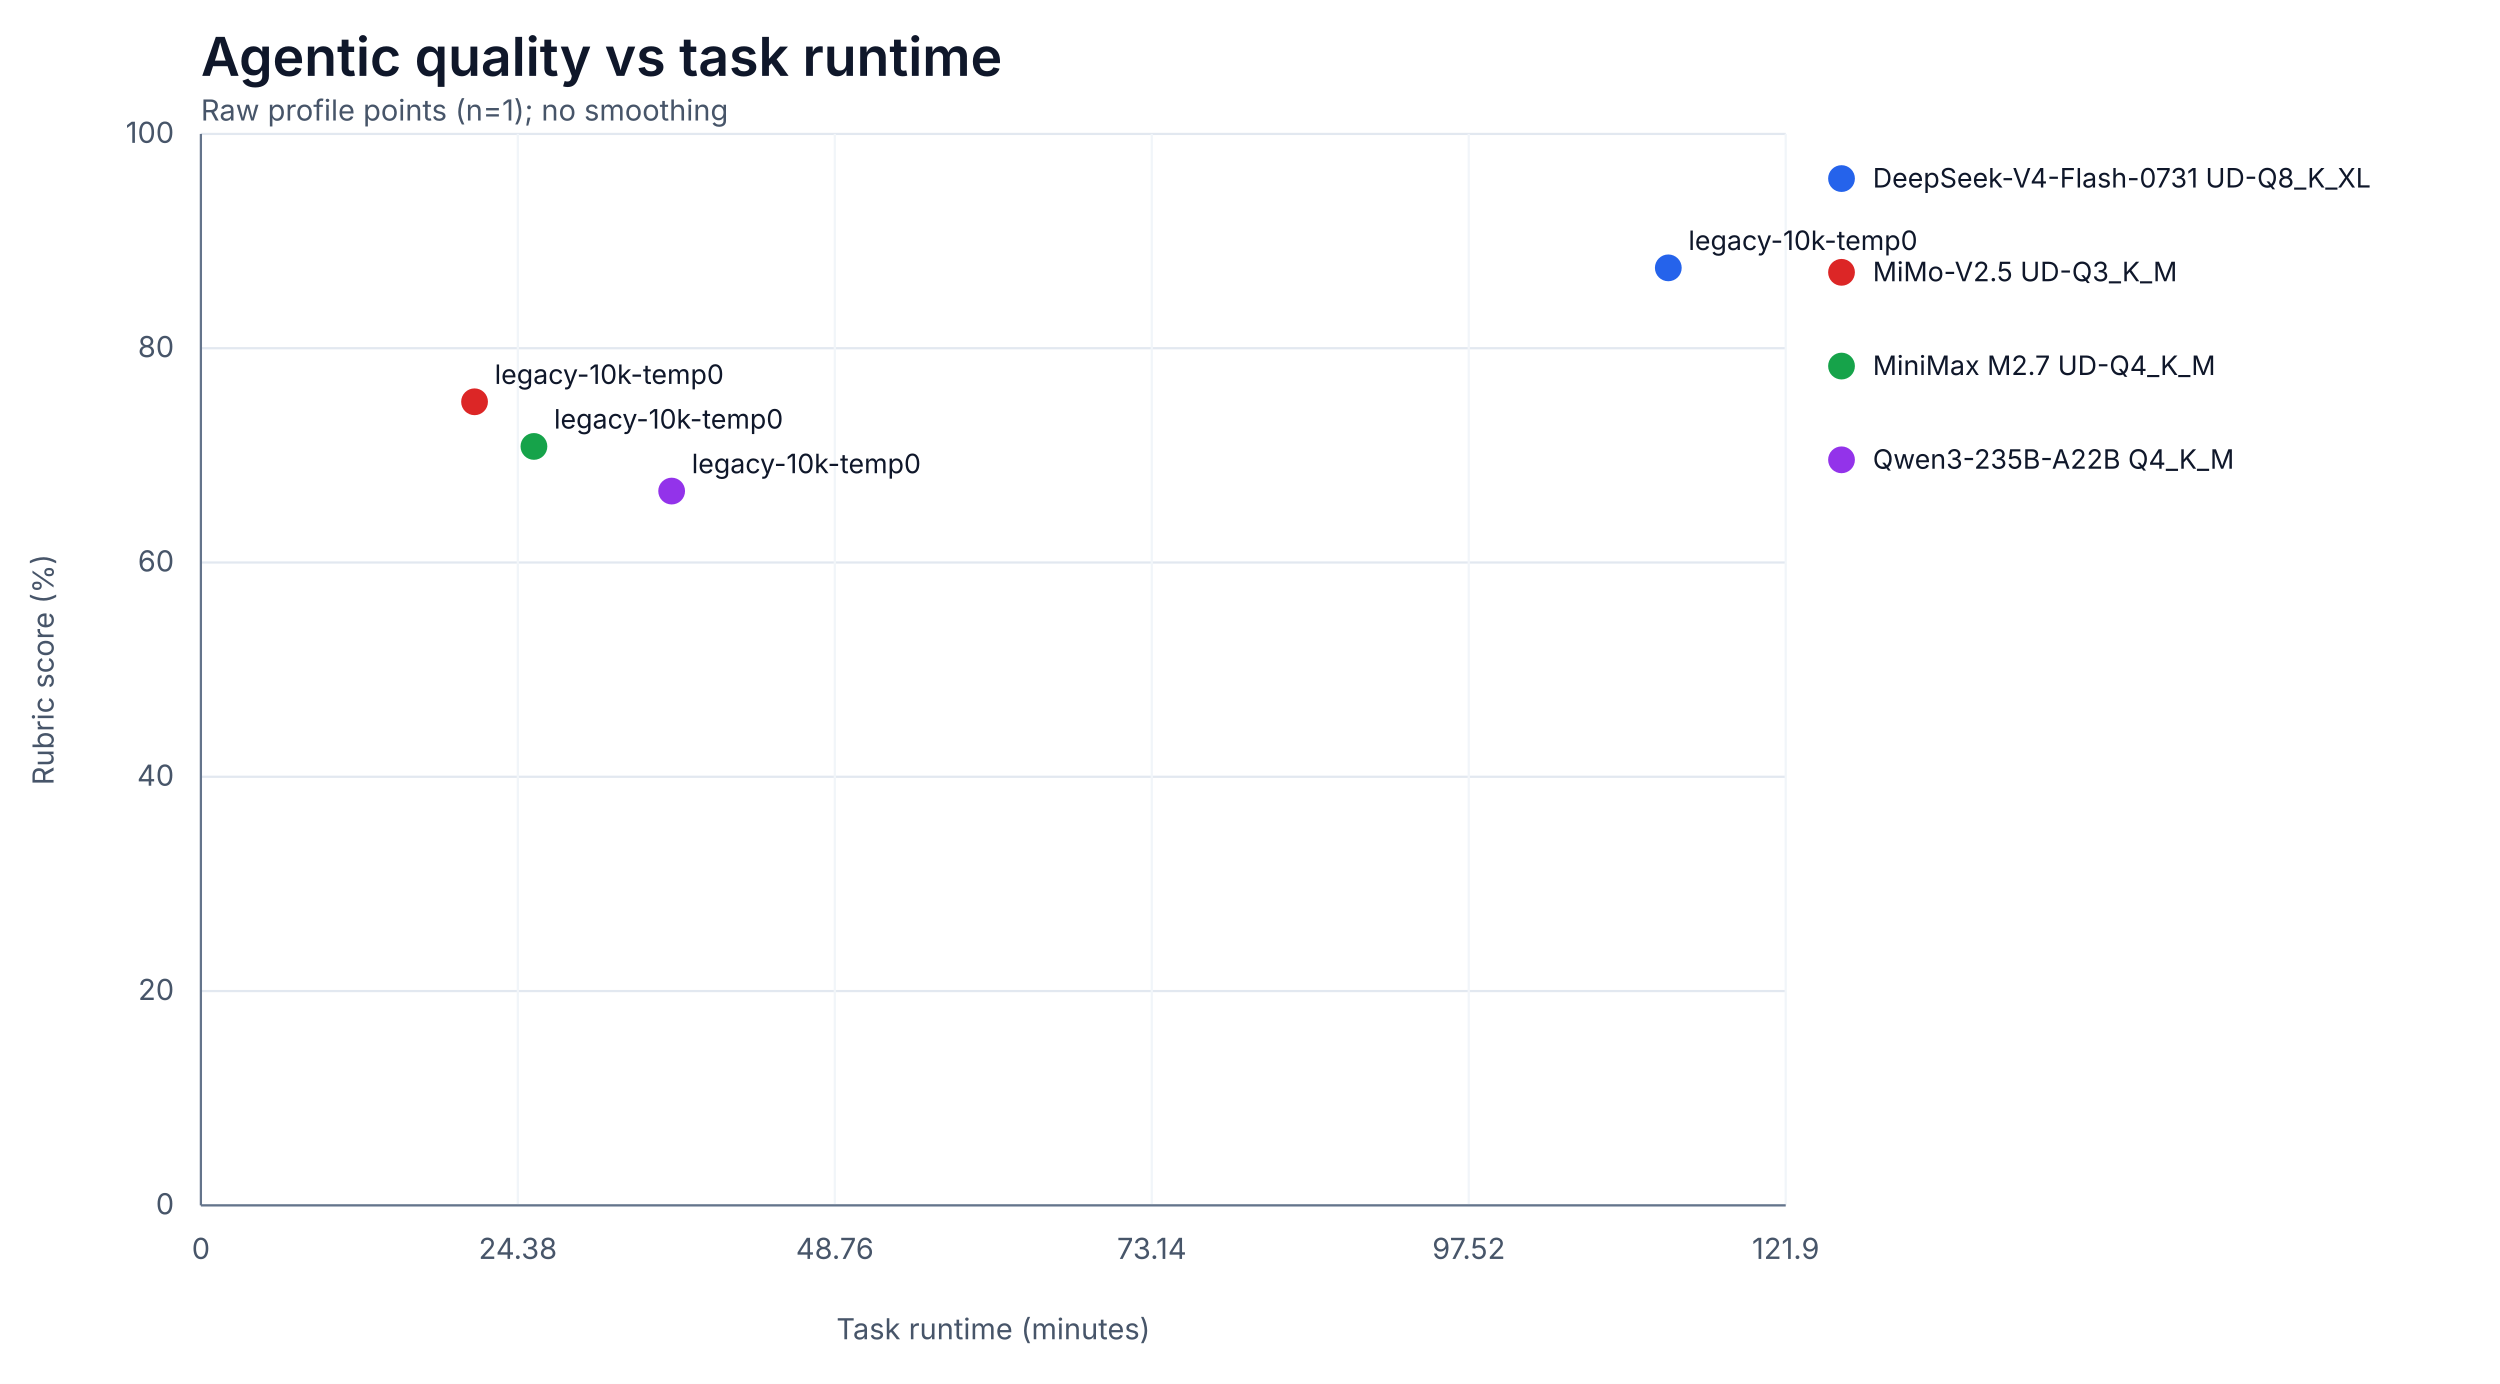
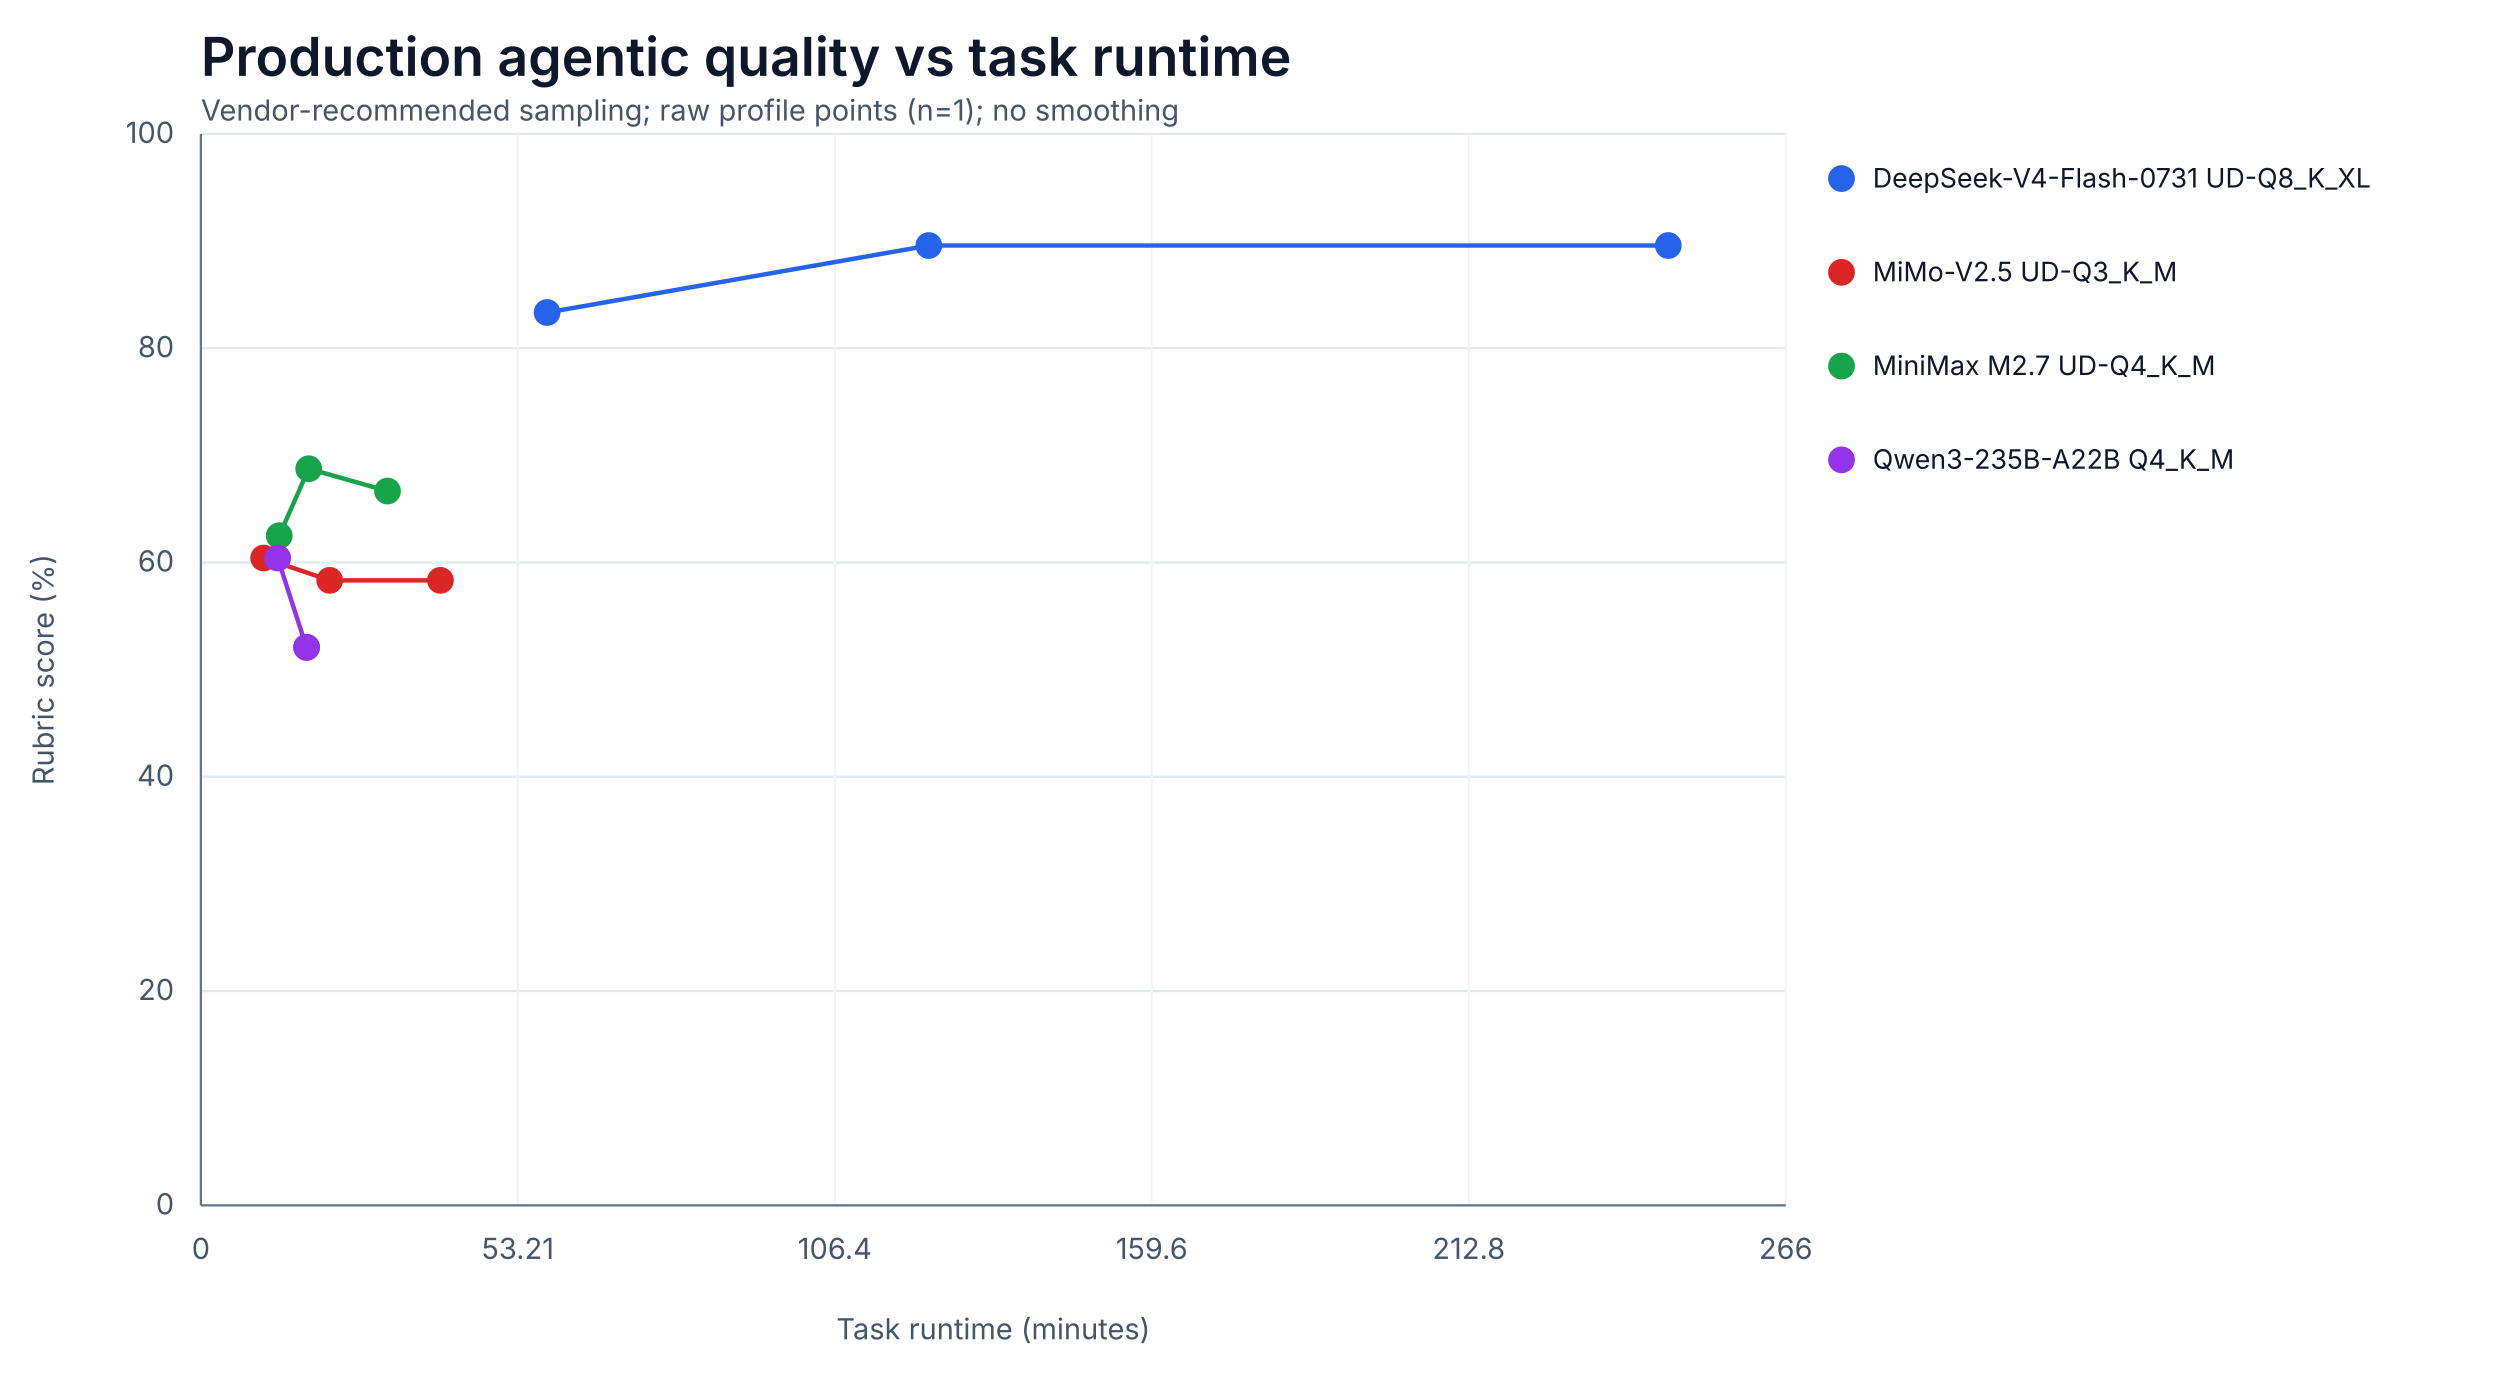
<svg xmlns="http://www.w3.org/2000/svg" width="1120" height="620" viewBox="0 0 1120 620">
  <rect width="100%" height="100%" fill="#fff" />
  <style>text{font-family:system-ui,-apple-system,sans-serif}.axis{fill:#475569;font-size:13px}.label{fill:#0f172a;font-size:12px}.title{fill:#0f172a;font-size:24px;font-weight:600}</style>
-   <text class="title" x="90" y="34">Agentic quality vs task runtime</text>
-   <text class="axis" x="90" y="54">Raw profile points (n=1); no smoothing</text>
+   <text class="title" x="90" y="34">Production agentic quality vs task runtime</text>
+   <text class="axis" x="90" y="54">Vendor-recommended sampling; raw profile points (n=1); no smoothing</text>
  <line x1="90" y1="540.0" x2="800" y2="540.0" stroke="#e2e8f0" />
  <text class="axis" x="78" y="544.0" text-anchor="end">0</text>
  <line x1="90" y1="444.0" x2="800" y2="444.0" stroke="#e2e8f0" />
  <text class="axis" x="78" y="448.0" text-anchor="end">20</text>
  <line x1="90" y1="348.0" x2="800" y2="348.0" stroke="#e2e8f0" />
  <text class="axis" x="78" y="352.0" text-anchor="end">40</text>
  <line x1="90" y1="252.0" x2="800" y2="252.0" stroke="#e2e8f0" />
  <text class="axis" x="78" y="256.0" text-anchor="end">60</text>
  <line x1="90" y1="156.0" x2="800" y2="156.0" stroke="#e2e8f0" />
  <text class="axis" x="78" y="160.0" text-anchor="end">80</text>
  <line x1="90" y1="60.0" x2="800" y2="60.0" stroke="#e2e8f0" />
  <text class="axis" x="78" y="64.0" text-anchor="end">100</text>
  <line x1="90.0" y1="60" x2="90.0" y2="540" stroke="#f1f5f9" />
  <text class="axis" x="90.0" y="564" text-anchor="middle">0</text>
  <line x1="232.0" y1="60" x2="232.0" y2="540" stroke="#f1f5f9" />
-   <text class="axis" x="232.0" y="564" text-anchor="middle">24.38</text>
+   <text class="axis" x="232.0" y="564" text-anchor="middle">53.21</text>
  <line x1="374.0" y1="60" x2="374.0" y2="540" stroke="#f1f5f9" />
-   <text class="axis" x="374.0" y="564" text-anchor="middle">48.76</text>
+   <text class="axis" x="374.0" y="564" text-anchor="middle">106.4</text>
  <line x1="516.0" y1="60" x2="516.0" y2="540" stroke="#f1f5f9" />
-   <text class="axis" x="516.0" y="564" text-anchor="middle">73.14</text>
+   <text class="axis" x="516.0" y="564" text-anchor="middle">159.6</text>
  <line x1="658.0" y1="60" x2="658.0" y2="540" stroke="#f1f5f9" />
-   <text class="axis" x="658.0" y="564" text-anchor="middle">97.52</text>
+   <text class="axis" x="658.0" y="564" text-anchor="middle">212.8</text>
  <line x1="800.0" y1="60" x2="800.0" y2="540" stroke="#f1f5f9" />
-   <text class="axis" x="800.0" y="564" text-anchor="middle">121.9</text>
+   <text class="axis" x="800.0" y="564" text-anchor="middle">266</text>
  <line x1="90" y1="540" x2="800" y2="540" stroke="#64748b" />
  <line x1="90" y1="60" x2="90" y2="540" stroke="#64748b" />
  <text class="axis" x="445.0" y="600" text-anchor="middle">Task runtime (minutes)</text>
  <text class="axis" transform="translate(24 300.0) rotate(-90)" text-anchor="middle">Rubric score (%)</text>
-   <circle cx="747.4" cy="120.0" r="6" fill="#2563eb" />
-   <text class="label" x="756.4" y="112.0">legacy-10k-temp0</text>
+   <polyline points="245.1,140.0 416.1,110.0 747.4,110.0" fill="none" stroke="#2563eb" stroke-width="2" />
+   <circle cx="245.1" cy="140.0" r="6" fill="#2563eb" />
+   <circle cx="416.1" cy="110.0" r="6" fill="#2563eb" />
+   <circle cx="747.4" cy="110.0" r="6" fill="#2563eb" />
  <circle cx="825" cy="80" r="6" fill="#2563eb" />
  <text class="label" x="839" y="84">DeepSeek-V4-Flash-0731 UD-Q8_K_XL</text>
-   <circle cx="212.6" cy="180.0" r="6" fill="#dc2626" />
-   <text class="label" x="221.6" y="172.0">legacy-10k-temp0</text>
+   <polyline points="118.1,250.0 147.7,260.0 197.3,260.0" fill="none" stroke="#dc2626" stroke-width="2" />
+   <circle cx="118.1" cy="250.0" r="6" fill="#dc2626" />
+   <circle cx="147.7" cy="260.0" r="6" fill="#dc2626" />
+   <circle cx="197.3" cy="260.0" r="6" fill="#dc2626" />
  <circle cx="825" cy="122" r="6" fill="#dc2626" />
  <text class="label" x="839" y="126">MiMo-V2.5 UD-Q3_K_M</text>
-   <circle cx="239.2" cy="200.0" r="6" fill="#16a34a" />
-   <text class="label" x="248.2" y="192.0">legacy-10k-temp0</text>
+   <polyline points="125.1,240.0 138.3,210.0 173.6,220.0" fill="none" stroke="#16a34a" stroke-width="2" />
+   <circle cx="125.1" cy="240.0" r="6" fill="#16a34a" />
+   <circle cx="138.3" cy="210.0" r="6" fill="#16a34a" />
+   <circle cx="173.6" cy="220.0" r="6" fill="#16a34a" />
  <circle cx="825" cy="164" r="6" fill="#16a34a" />
  <text class="label" x="839" y="168">MiniMax M2.7 UD-Q4_K_M</text>
-   <circle cx="300.9" cy="220.0" r="6" fill="#9333ea" />
-   <text class="label" x="309.9" y="212.0">legacy-10k-temp0</text>
+   <polyline points="124.4,250.0 137.3,290.0 137.4,290.0" fill="none" stroke="#9333ea" stroke-width="2" />
+   <circle cx="124.4" cy="250.0" r="6" fill="#9333ea" />
+   <circle cx="137.3" cy="290.0" r="6" fill="#9333ea" />
+   <circle cx="137.4" cy="290.0" r="6" fill="#9333ea" />
  <circle cx="825" cy="206" r="6" fill="#9333ea" />
  <text class="label" x="839" y="210">Qwen3-235B-A22B Q4_K_M</text>
</svg>
